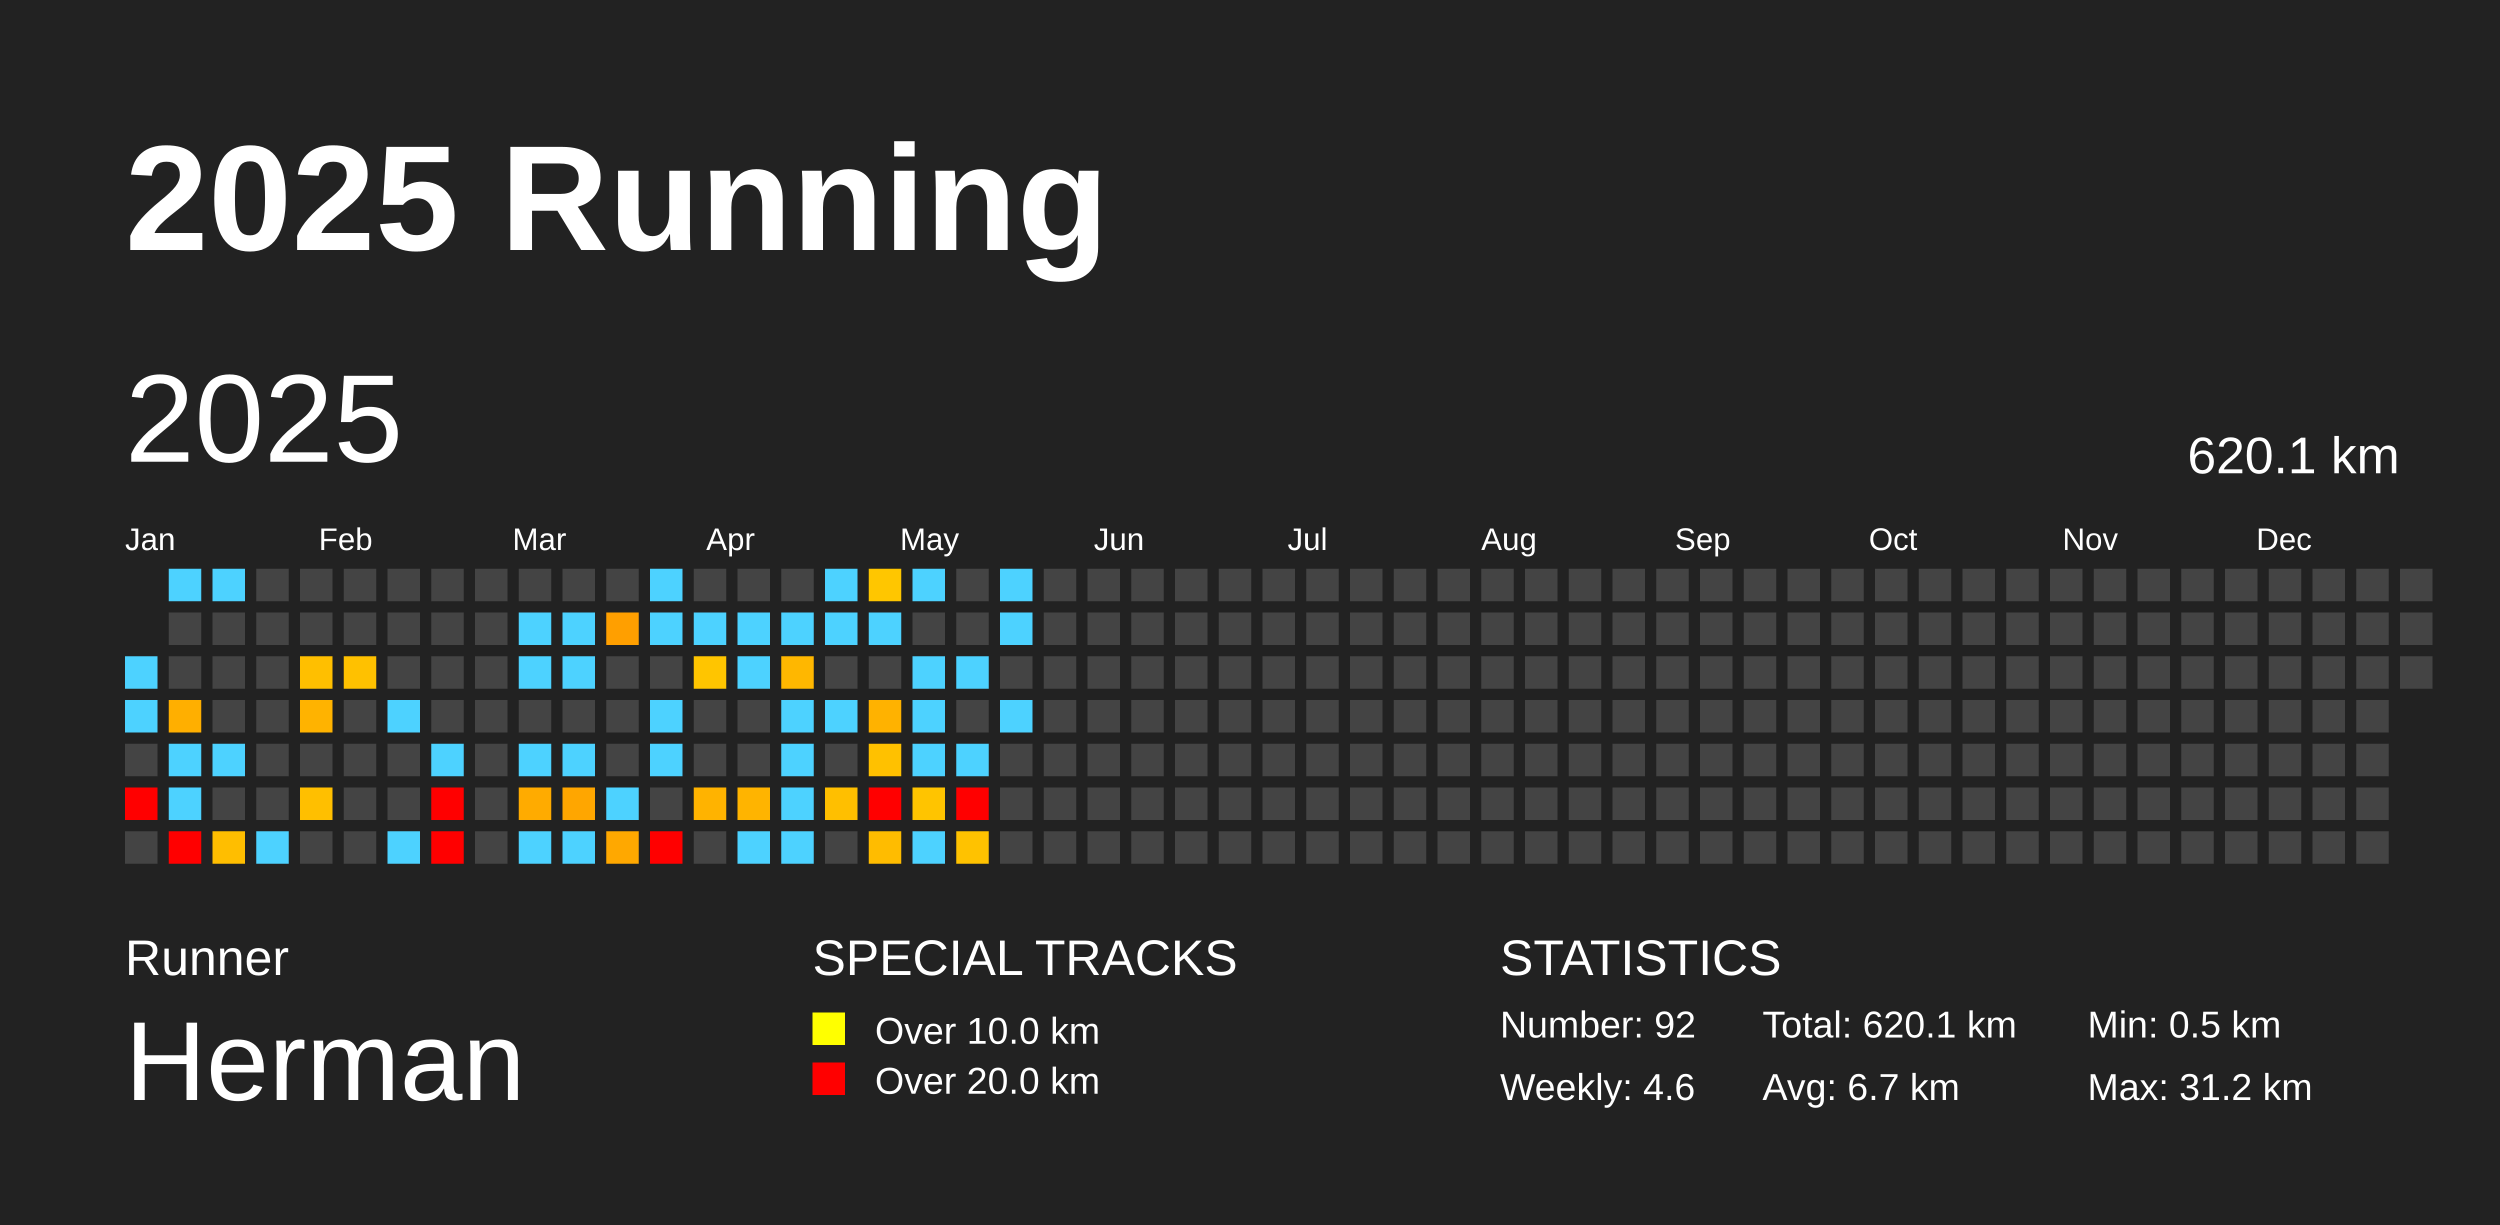
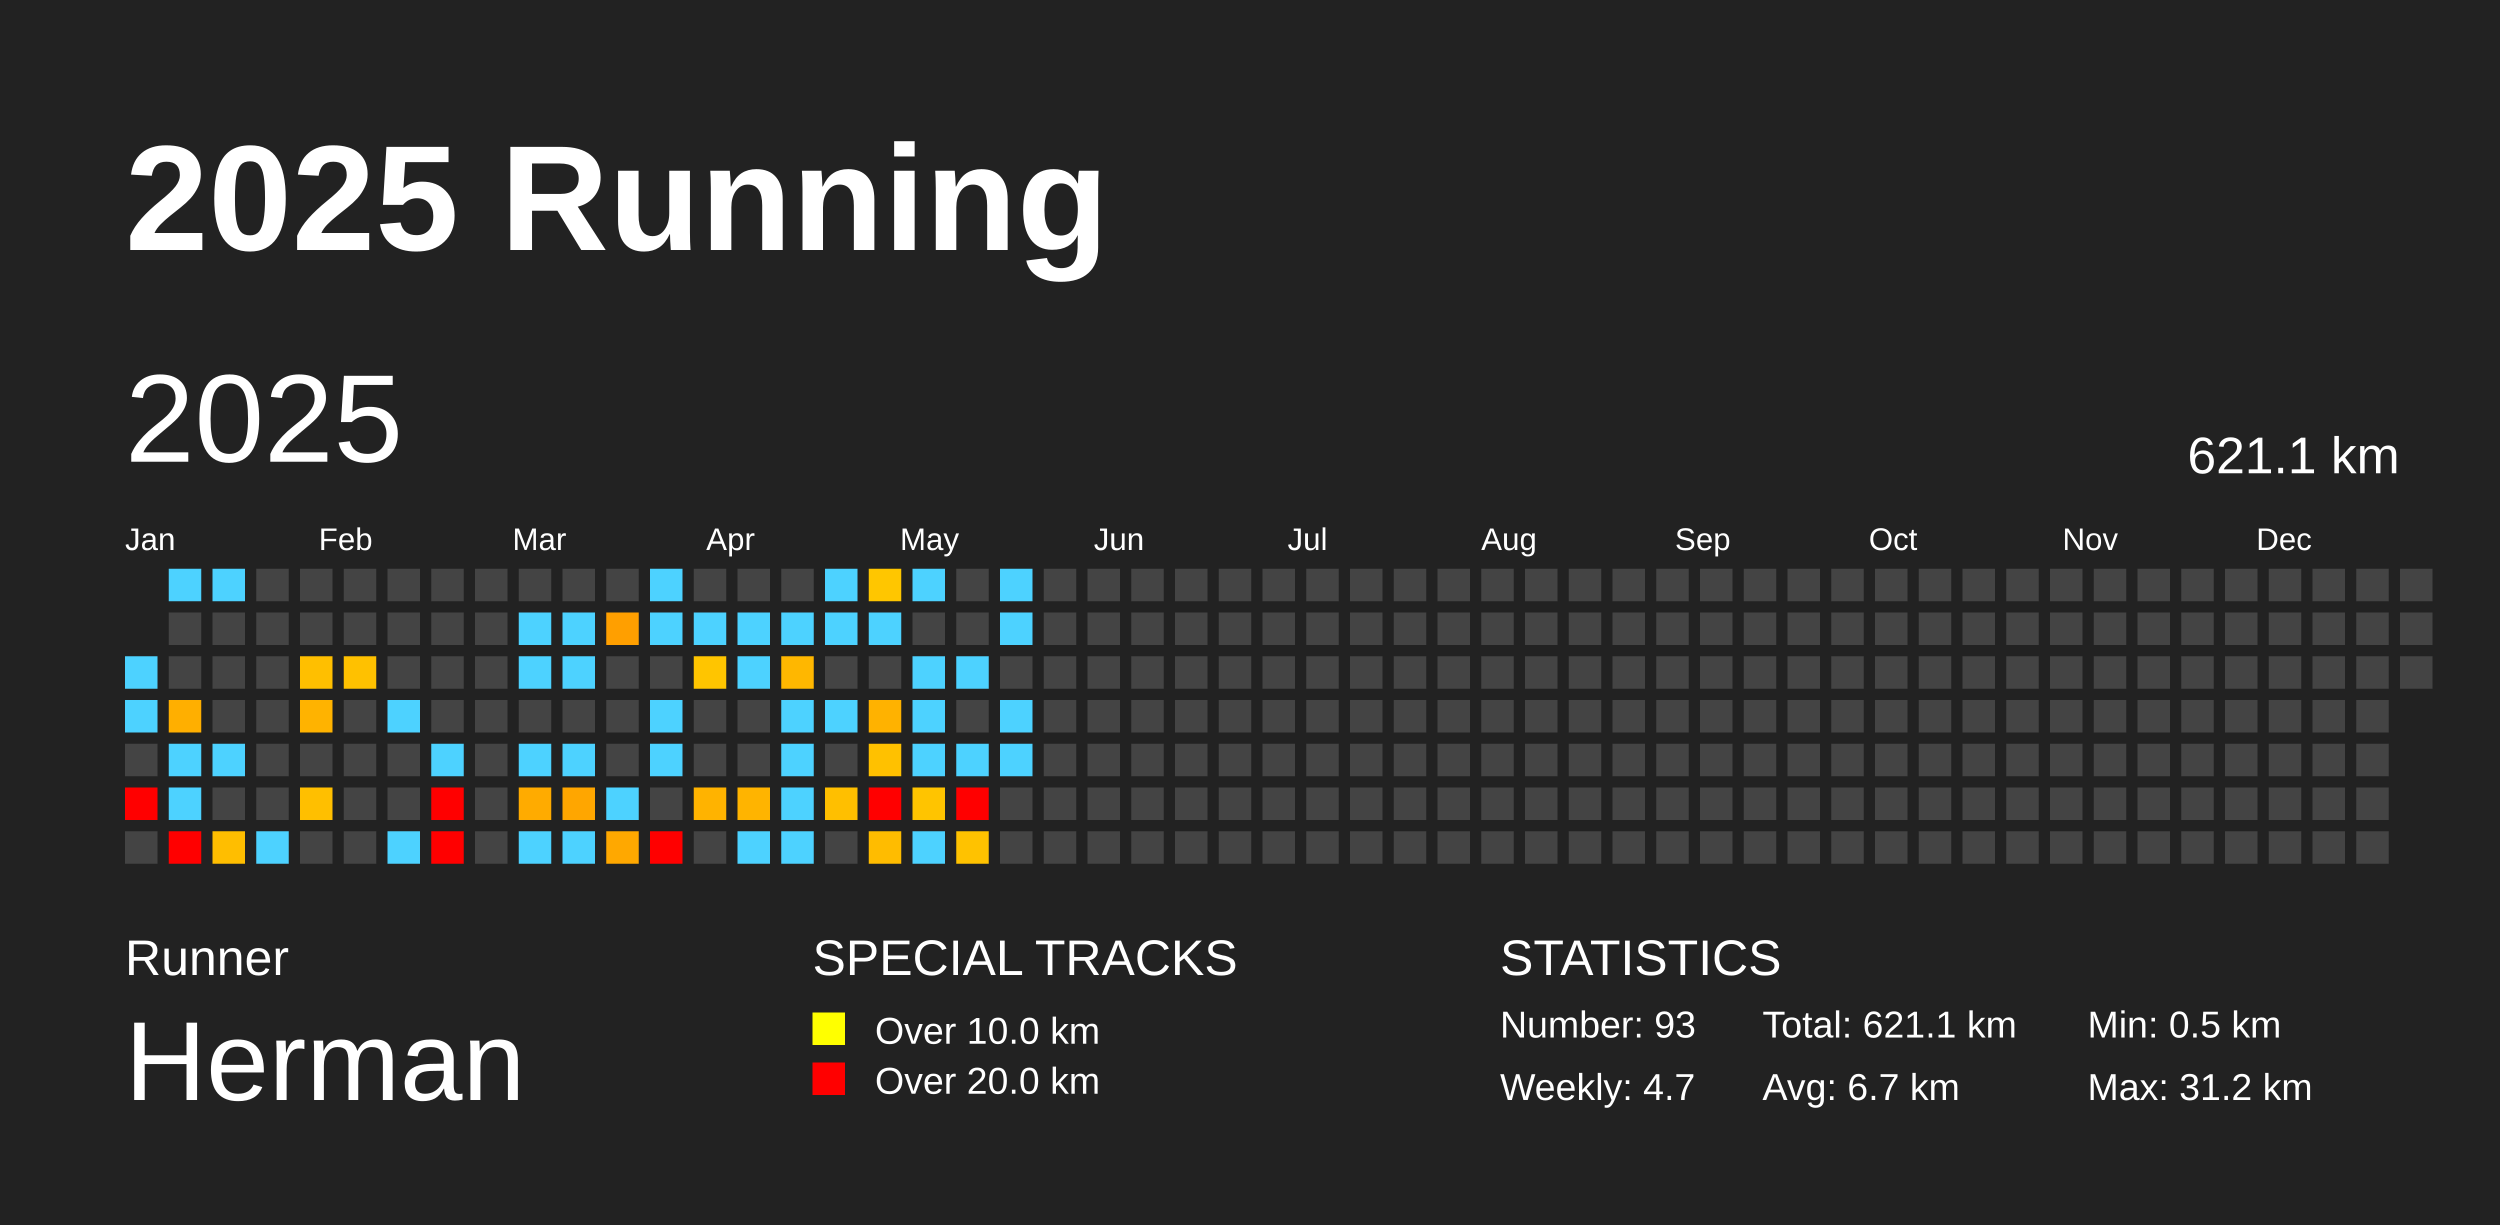
<svg xmlns="http://www.w3.org/2000/svg" baseProfile="full" height="98mm" version="1.1" viewBox="0,0,200,98" width="200mm">
  <defs />
  <rect fill="#222222" height="98" width="200" x="0" y="0" />
  <text fill="#FFFFFF" style="font-size:12px; font-family:Arial; font-weight:bold;" x="10" y="20">2025 Running</text>
  <text fill="#FFFFFF" style="font-size:4px; font-family:Arial" x="10" y="78">Runner</text>
  <text fill="#FFFFFF" style="font-size:9px; font-family:Arial" x="10" y="88">Herman</text>
  <text fill="#FFFFFF" style="font-size:4px; font-family:Arial" x="65" y="78">SPECIAL TRACKS</text>
  <rect fill="yellow" height="2.6" width="2.6" x="65" y="81" />
  <text fill="#FFFFFF" style="font-size:3px; font-family:Arial" x="70" y="83.5">Over 10.0 km</text>
  <rect fill="red" height="2.6" width="2.6" x="65" y="85" />
  <text fill="#FFFFFF" style="font-size:3px; font-family:Arial" x="70" y="87.5">Over 20.0 km</text>
  <text fill="#FFFFFF" style="font-size:4px; font-family:Arial" x="120" y="78">STATISTICS</text>
-   <text fill="#FFFFFF" style="font-size:3px; font-family:Arial" x="120" y="83">Number: 92</text>
-   <text fill="#FFFFFF" style="font-size:3px; font-family:Arial" x="120" y="88">Weekly: 4.6</text>
-   <text fill="#FFFFFF" style="font-size:3px; font-family:Arial" x="141" y="83">Total: 620.1 km</text>
+   <text fill="#FFFFFF" style="font-size:3px; font-family:Arial" x="120" y="83">Number: 93</text>
+   <text fill="#FFFFFF" style="font-size:3px; font-family:Arial" x="120" y="88">Weekly: 4.7</text>
+   <text fill="#FFFFFF" style="font-size:3px; font-family:Arial" x="141" y="83">Total: 621.1 km</text>
  <text fill="#FFFFFF" style="font-size:3px; font-family:Arial" x="141" y="88">Avg: 6.7 km</text>
  <text fill="#FFFFFF" style="font-size:3px; font-family:Arial" x="167" y="83">Min: 0.5 km</text>
  <text fill="#FFFFFF" style="font-size:3px; font-family:Arial" x="167" y="88">Max: 31.2 km</text>
  <text dominant-baseline="hanging" fill="#FFFFFF" style="font-size:10.0px; font-family:Arial;" x="10" y="30">2025</text>
-   <text dominant-baseline="hanging" fill="#FFFFFF" style="font-size:4.125px; font-family:Arial;" x="175" y="35">620.1 km</text>
+   <text dominant-baseline="hanging" fill="#FFFFFF" style="font-size:4.125px; font-family:Arial;" x="175" y="35">621.1 km</text>
  <text fill="#FFFFFF" style="font-size:2.5px; font-family:Arial" x="10.0" y="44">Jan</text>
  <text fill="#FFFFFF" style="font-size:2.5px; font-family:Arial" x="25.5" y="44">Feb</text>
  <text fill="#FFFFFF" style="font-size:2.5px; font-family:Arial" x="41.0" y="44">Mar</text>
  <text fill="#FFFFFF" style="font-size:2.5px; font-family:Arial" x="56.5" y="44">Apr</text>
  <text fill="#FFFFFF" style="font-size:2.5px; font-family:Arial" x="72.0" y="44">May</text>
  <text fill="#FFFFFF" style="font-size:2.5px; font-family:Arial" x="87.5" y="44">Jun</text>
  <text fill="#FFFFFF" style="font-size:2.5px; font-family:Arial" x="103.0" y="44">Jul</text>
  <text fill="#FFFFFF" style="font-size:2.5px; font-family:Arial" x="118.5" y="44">Aug</text>
  <text fill="#FFFFFF" style="font-size:2.5px; font-family:Arial" x="134.0" y="44">Sep</text>
  <text fill="#FFFFFF" style="font-size:2.5px; font-family:Arial" x="149.5" y="44">Oct</text>
  <text fill="#FFFFFF" style="font-size:2.5px; font-family:Arial" x="165.0" y="44">Nov</text>
  <text fill="#FFFFFF" style="font-size:2.5px; font-family:Arial" x="180.5" y="44">Dec</text>
  <rect fill="#4dd2ff" height="2.6" width="2.6" x="10.0" y="52.5" />
  <rect fill="#4dd2ff" height="2.6" width="2.6" x="10.0" y="56.0" />
  <rect fill="#444444" height="2.6" width="2.6" x="10.0" y="59.5" />
  <rect fill="red" height="2.6" width="2.6" x="10.0" y="63.0" />
  <rect fill="#444444" height="2.6" width="2.6" x="10.0" y="66.5" />
  <rect fill="#4dd2ff" height="2.6" width="2.6" x="13.5" y="45.5" />
  <rect fill="#444444" height="2.6" width="2.6" x="13.5" y="49.0" />
  <rect fill="#444444" height="2.6" width="2.6" x="13.5" y="52.5" />
  <rect fill="#ffaf00" height="2.6" width="2.6" x="13.5" y="56.0" />
  <rect fill="#4dd2ff" height="2.6" width="2.6" x="13.5" y="59.5" />
  <rect fill="#4dd2ff" height="2.6" width="2.6" x="13.5" y="63.0" />
  <rect fill="red" height="2.6" width="2.6" x="13.5" y="66.5" />
  <rect fill="#4dd2ff" height="2.6" width="2.6" x="17.0" y="45.5" />
  <rect fill="#444444" height="2.6" width="2.6" x="17.0" y="49.0" />
  <rect fill="#444444" height="2.6" width="2.6" x="17.0" y="52.5" />
  <rect fill="#444444" height="2.6" width="2.6" x="17.0" y="56.0" />
  <rect fill="#4dd2ff" height="2.6" width="2.6" x="17.0" y="59.5" />
  <rect fill="#444444" height="2.6" width="2.6" x="17.0" y="63.0" />
  <rect fill="#ffbe00" height="2.6" width="2.6" x="17.0" y="66.5" />
  <rect fill="#444444" height="2.6" width="2.6" x="20.5" y="45.5" />
  <rect fill="#444444" height="2.6" width="2.6" x="20.5" y="49.0" />
  <rect fill="#444444" height="2.6" width="2.6" x="20.5" y="52.5" />
  <rect fill="#444444" height="2.6" width="2.6" x="20.5" y="56.0" />
  <rect fill="#444444" height="2.6" width="2.6" x="20.5" y="59.5" />
  <rect fill="#444444" height="2.6" width="2.6" x="20.5" y="63.0" />
  <rect fill="#4dd2ff" height="2.6" width="2.6" x="20.5" y="66.5" />
  <rect fill="#444444" height="2.6" width="2.6" x="24.0" y="45.5" />
  <rect fill="#444444" height="2.6" width="2.6" x="24.0" y="49.0" />
  <rect fill="#ffbf00" height="2.6" width="2.6" x="24.0" y="52.5" />
  <rect fill="#ffb300" height="2.6" width="2.6" x="24.0" y="56.0" />
  <rect fill="#444444" height="2.6" width="2.6" x="24.0" y="59.5" />
  <rect fill="#ffbf00" height="2.6" width="2.6" x="24.0" y="63.0" />
  <rect fill="#444444" height="2.6" width="2.6" x="24.0" y="66.5" />
  <rect fill="#444444" height="2.6" width="2.6" x="27.5" y="45.5" />
  <rect fill="#444444" height="2.6" width="2.6" x="27.5" y="49.0" />
  <rect fill="#ffc100" height="2.6" width="2.6" x="27.5" y="52.5" />
  <rect fill="#444444" height="2.6" width="2.6" x="27.5" y="56.0" />
  <rect fill="#444444" height="2.6" width="2.6" x="27.5" y="59.5" />
  <rect fill="#444444" height="2.6" width="2.6" x="27.5" y="63.0" />
  <rect fill="#444444" height="2.6" width="2.6" x="27.5" y="66.5" />
  <rect fill="#444444" height="2.6" width="2.6" x="31.0" y="45.5" />
  <rect fill="#444444" height="2.6" width="2.6" x="31.0" y="49.0" />
  <rect fill="#444444" height="2.6" width="2.6" x="31.0" y="52.5" />
  <rect fill="#4dd2ff" height="2.6" width="2.6" x="31.0" y="56.0" />
  <rect fill="#444444" height="2.6" width="2.6" x="31.0" y="59.5" />
  <rect fill="#444444" height="2.6" width="2.6" x="31.0" y="63.0" />
  <rect fill="#4dd2ff" height="2.6" width="2.6" x="31.0" y="66.5" />
  <rect fill="#444444" height="2.6" width="2.6" x="34.5" y="45.5" />
  <rect fill="#444444" height="2.6" width="2.6" x="34.5" y="49.0" />
  <rect fill="#444444" height="2.6" width="2.6" x="34.5" y="52.5" />
  <rect fill="#444444" height="2.6" width="2.6" x="34.5" y="56.0" />
  <rect fill="#4dd2ff" height="2.6" width="2.6" x="34.5" y="59.5" />
  <rect fill="red" height="2.6" width="2.6" x="34.5" y="63.0" />
  <rect fill="red" height="2.6" width="2.6" x="34.5" y="66.5" />
  <rect fill="#444444" height="2.6" width="2.6" x="38.0" y="45.5" />
  <rect fill="#444444" height="2.6" width="2.6" x="38.0" y="49.0" />
  <rect fill="#444444" height="2.6" width="2.6" x="38.0" y="52.5" />
  <rect fill="#444444" height="2.6" width="2.6" x="38.0" y="56.0" />
  <rect fill="#444444" height="2.6" width="2.6" x="38.0" y="59.5" />
  <rect fill="#444444" height="2.6" width="2.6" x="38.0" y="63.0" />
  <rect fill="#444444" height="2.6" width="2.6" x="38.0" y="66.5" />
  <rect fill="#444444" height="2.6" width="2.6" x="41.5" y="45.5" />
  <rect fill="#4dd2ff" height="2.6" width="2.6" x="41.5" y="49.0" />
  <rect fill="#4dd2ff" height="2.6" width="2.6" x="41.5" y="52.5" />
  <rect fill="#444444" height="2.6" width="2.6" x="41.5" y="56.0" />
  <rect fill="#4dd2ff" height="2.6" width="2.6" x="41.5" y="59.5" />
  <rect fill="#ffab00" height="2.6" width="2.6" x="41.5" y="63.0" />
  <rect fill="#4dd2ff" height="2.6" width="2.6" x="41.5" y="66.5" />
  <rect fill="#444444" height="2.6" width="2.6" x="45.0" y="45.5" />
  <rect fill="#4dd2ff" height="2.6" width="2.6" x="45.0" y="49.0" />
  <rect fill="#4dd2ff" height="2.6" width="2.6" x="45.0" y="52.5" />
  <rect fill="#444444" height="2.6" width="2.6" x="45.0" y="56.0" />
  <rect fill="#4dd2ff" height="2.6" width="2.6" x="45.0" y="59.5" />
  <rect fill="#ffa600" height="2.6" width="2.6" x="45.0" y="63.0" />
  <rect fill="#4dd2ff" height="2.6" width="2.6" x="45.0" y="66.5" />
  <rect fill="#444444" height="2.6" width="2.6" x="48.5" y="45.5" />
  <rect fill="#ff9f00" height="2.6" width="2.6" x="48.5" y="49.0" />
  <rect fill="#444444" height="2.6" width="2.6" x="48.5" y="52.5" />
  <rect fill="#444444" height="2.6" width="2.6" x="48.5" y="56.0" />
  <rect fill="#444444" height="2.6" width="2.6" x="48.5" y="59.5" />
  <rect fill="#4dd2ff" height="2.6" width="2.6" x="48.5" y="63.0" />
  <rect fill="#ffa800" height="2.6" width="2.6" x="48.5" y="66.5" />
  <rect fill="#4dd2ff" height="2.6" width="2.6" x="52.0" y="45.5" />
  <rect fill="#4dd2ff" height="2.6" width="2.6" x="52.0" y="49.0" />
  <rect fill="#444444" height="2.6" width="2.6" x="52.0" y="52.5" />
  <rect fill="#4dd2ff" height="2.6" width="2.6" x="52.0" y="56.0" />
  <rect fill="#4dd2ff" height="2.6" width="2.6" x="52.0" y="59.5" />
  <rect fill="#444444" height="2.6" width="2.6" x="52.0" y="63.0" />
  <rect fill="red" height="2.6" width="2.6" x="52.0" y="66.5" />
  <rect fill="#444444" height="2.6" width="2.6" x="55.5" y="45.5" />
  <rect fill="#4dd2ff" height="2.6" width="2.6" x="55.5" y="49.0" />
  <rect fill="#ffc500" height="2.6" width="2.6" x="55.5" y="52.5" />
  <rect fill="#444444" height="2.6" width="2.6" x="55.5" y="56.0" />
  <rect fill="#444444" height="2.6" width="2.6" x="55.5" y="59.5" />
  <rect fill="#ffb300" height="2.6" width="2.6" x="55.5" y="63.0" />
  <rect fill="#444444" height="2.6" width="2.6" x="55.5" y="66.5" />
  <rect fill="#444444" height="2.6" width="2.6" x="59.0" y="45.5" />
  <rect fill="#4dd2ff" height="2.6" width="2.6" x="59.0" y="49.0" />
  <rect fill="#4dd2ff" height="2.6" width="2.6" x="59.0" y="52.5" />
  <rect fill="#444444" height="2.6" width="2.6" x="59.0" y="56.0" />
  <rect fill="#444444" height="2.6" width="2.6" x="59.0" y="59.5" />
  <rect fill="#ffb400" height="2.6" width="2.6" x="59.0" y="63.0" />
  <rect fill="#4dd2ff" height="2.6" width="2.6" x="59.0" y="66.5" />
  <rect fill="#444444" height="2.6" width="2.6" x="62.5" y="45.5" />
  <rect fill="#4dd2ff" height="2.6" width="2.6" x="62.5" y="49.0" />
  <rect fill="#ffb700" height="2.6" width="2.6" x="62.5" y="52.5" />
  <rect fill="#4dd2ff" height="2.6" width="2.6" x="62.5" y="56.0" />
  <rect fill="#4dd2ff" height="2.6" width="2.6" x="62.5" y="59.5" />
  <rect fill="#4dd2ff" height="2.6" width="2.6" x="62.5" y="63.0" />
  <rect fill="#4dd2ff" height="2.6" width="2.6" x="62.5" y="66.5" />
  <rect fill="#4dd2ff" height="2.6" width="2.6" x="66.0" y="45.5" />
  <rect fill="#4dd2ff" height="2.6" width="2.6" x="66.0" y="49.0" />
  <rect fill="#444444" height="2.6" width="2.6" x="66.0" y="52.5" />
  <rect fill="#4dd2ff" height="2.6" width="2.6" x="66.0" y="56.0" />
  <rect fill="#444444" height="2.6" width="2.6" x="66.0" y="59.5" />
  <rect fill="#ffbf00" height="2.6" width="2.6" x="66.0" y="63.0" />
  <rect fill="#444444" height="2.6" width="2.6" x="66.0" y="66.5" />
  <rect fill="#ffc600" height="2.6" width="2.6" x="69.5" y="45.5" />
  <rect fill="#4dd2ff" height="2.6" width="2.6" x="69.5" y="49.0" />
  <rect fill="#444444" height="2.6" width="2.6" x="69.5" y="52.5" />
  <rect fill="#ffb200" height="2.6" width="2.6" x="69.5" y="56.0" />
  <rect fill="#ffc100" height="2.6" width="2.6" x="69.5" y="59.5" />
  <rect fill="red" height="2.6" width="2.6" x="69.5" y="63.0" />
  <rect fill="#ffbc00" height="2.6" width="2.6" x="69.5" y="66.5" />
  <rect fill="#4dd2ff" height="2.6" width="2.6" x="73.0" y="45.5" />
  <rect fill="#444444" height="2.6" width="2.6" x="73.0" y="49.0" />
  <rect fill="#4dd2ff" height="2.6" width="2.6" x="73.0" y="52.5" />
  <rect fill="#4dd2ff" height="2.6" width="2.6" x="73.0" y="56.0" />
  <rect fill="#4dd2ff" height="2.6" width="2.6" x="73.0" y="59.5" />
  <rect fill="#ffc400" height="2.6" width="2.6" x="73.0" y="63.0" />
  <rect fill="#4dd2ff" height="2.6" width="2.6" x="73.0" y="66.5" />
  <rect fill="#444444" height="2.6" width="2.6" x="76.5" y="45.5" />
  <rect fill="#444444" height="2.6" width="2.6" x="76.5" y="49.0" />
  <rect fill="#4dd2ff" height="2.6" width="2.6" x="76.5" y="52.5" />
  <rect fill="#444444" height="2.6" width="2.6" x="76.5" y="56.0" />
  <rect fill="#4dd2ff" height="2.6" width="2.6" x="76.5" y="59.5" />
  <rect fill="red" height="2.6" width="2.6" x="76.5" y="63.0" />
  <rect fill="#ffc200" height="2.6" width="2.6" x="76.5" y="66.5" />
  <rect fill="#4dd2ff" height="2.6" width="2.6" x="80.0" y="45.5" />
  <rect fill="#4dd2ff" height="2.6" width="2.6" x="80.0" y="49.0" />
  <rect fill="#444444" height="2.6" width="2.6" x="80.0" y="52.5" />
  <rect fill="#4dd2ff" height="2.6" width="2.6" x="80.0" y="56.0" />
-   <rect fill="#444444" height="2.6" width="2.6" x="80.0" y="59.5" />
+   <rect fill="#4dd2ff" height="2.6" width="2.6" x="80.0" y="59.5" />
  <rect fill="#444444" height="2.6" width="2.6" x="80.0" y="63.0" />
  <rect fill="#444444" height="2.6" width="2.6" x="80.0" y="66.5" />
  <rect fill="#444444" height="2.6" width="2.6" x="83.5" y="45.5" />
  <rect fill="#444444" height="2.6" width="2.6" x="83.5" y="49.0" />
  <rect fill="#444444" height="2.6" width="2.6" x="83.5" y="52.5" />
  <rect fill="#444444" height="2.6" width="2.6" x="83.5" y="56.0" />
  <rect fill="#444444" height="2.6" width="2.6" x="83.5" y="59.5" />
  <rect fill="#444444" height="2.6" width="2.6" x="83.5" y="63.0" />
  <rect fill="#444444" height="2.6" width="2.6" x="83.5" y="66.5" />
  <rect fill="#444444" height="2.6" width="2.6" x="87.0" y="45.5" />
  <rect fill="#444444" height="2.6" width="2.6" x="87.0" y="49.0" />
  <rect fill="#444444" height="2.6" width="2.6" x="87.0" y="52.5" />
  <rect fill="#444444" height="2.6" width="2.6" x="87.0" y="56.0" />
  <rect fill="#444444" height="2.6" width="2.6" x="87.0" y="59.5" />
  <rect fill="#444444" height="2.6" width="2.6" x="87.0" y="63.0" />
  <rect fill="#444444" height="2.6" width="2.6" x="87.0" y="66.5" />
  <rect fill="#444444" height="2.6" width="2.6" x="90.5" y="45.5" />
  <rect fill="#444444" height="2.6" width="2.6" x="90.5" y="49.0" />
  <rect fill="#444444" height="2.6" width="2.6" x="90.5" y="52.5" />
  <rect fill="#444444" height="2.6" width="2.6" x="90.5" y="56.0" />
  <rect fill="#444444" height="2.6" width="2.6" x="90.5" y="59.5" />
  <rect fill="#444444" height="2.6" width="2.6" x="90.5" y="63.0" />
  <rect fill="#444444" height="2.6" width="2.6" x="90.5" y="66.5" />
  <rect fill="#444444" height="2.6" width="2.6" x="94.0" y="45.5" />
  <rect fill="#444444" height="2.6" width="2.6" x="94.0" y="49.0" />
  <rect fill="#444444" height="2.6" width="2.6" x="94.0" y="52.5" />
  <rect fill="#444444" height="2.6" width="2.6" x="94.0" y="56.0" />
  <rect fill="#444444" height="2.6" width="2.6" x="94.0" y="59.5" />
  <rect fill="#444444" height="2.6" width="2.6" x="94.0" y="63.0" />
  <rect fill="#444444" height="2.6" width="2.6" x="94.0" y="66.5" />
  <rect fill="#444444" height="2.6" width="2.6" x="97.5" y="45.5" />
  <rect fill="#444444" height="2.6" width="2.6" x="97.5" y="49.0" />
  <rect fill="#444444" height="2.6" width="2.6" x="97.5" y="52.5" />
  <rect fill="#444444" height="2.6" width="2.6" x="97.5" y="56.0" />
  <rect fill="#444444" height="2.6" width="2.6" x="97.5" y="59.5" />
  <rect fill="#444444" height="2.6" width="2.6" x="97.5" y="63.0" />
  <rect fill="#444444" height="2.6" width="2.6" x="97.5" y="66.5" />
  <rect fill="#444444" height="2.6" width="2.6" x="101.0" y="45.5" />
  <rect fill="#444444" height="2.6" width="2.6" x="101.0" y="49.0" />
  <rect fill="#444444" height="2.6" width="2.6" x="101.0" y="52.5" />
  <rect fill="#444444" height="2.6" width="2.6" x="101.0" y="56.0" />
  <rect fill="#444444" height="2.6" width="2.6" x="101.0" y="59.5" />
  <rect fill="#444444" height="2.6" width="2.6" x="101.0" y="63.0" />
  <rect fill="#444444" height="2.6" width="2.6" x="101.0" y="66.5" />
  <rect fill="#444444" height="2.6" width="2.6" x="104.5" y="45.5" />
  <rect fill="#444444" height="2.6" width="2.6" x="104.5" y="49.0" />
  <rect fill="#444444" height="2.6" width="2.6" x="104.5" y="52.5" />
  <rect fill="#444444" height="2.6" width="2.6" x="104.5" y="56.0" />
  <rect fill="#444444" height="2.6" width="2.6" x="104.5" y="59.5" />
  <rect fill="#444444" height="2.6" width="2.6" x="104.5" y="63.0" />
  <rect fill="#444444" height="2.6" width="2.6" x="104.5" y="66.5" />
  <rect fill="#444444" height="2.6" width="2.6" x="108.0" y="45.5" />
  <rect fill="#444444" height="2.6" width="2.6" x="108.0" y="49.0" />
  <rect fill="#444444" height="2.6" width="2.6" x="108.0" y="52.5" />
  <rect fill="#444444" height="2.6" width="2.6" x="108.0" y="56.0" />
  <rect fill="#444444" height="2.6" width="2.6" x="108.0" y="59.5" />
  <rect fill="#444444" height="2.6" width="2.6" x="108.0" y="63.0" />
  <rect fill="#444444" height="2.6" width="2.6" x="108.0" y="66.5" />
  <rect fill="#444444" height="2.6" width="2.6" x="111.5" y="45.5" />
  <rect fill="#444444" height="2.6" width="2.6" x="111.5" y="49.0" />
  <rect fill="#444444" height="2.6" width="2.6" x="111.5" y="52.5" />
  <rect fill="#444444" height="2.6" width="2.6" x="111.5" y="56.0" />
  <rect fill="#444444" height="2.6" width="2.6" x="111.5" y="59.5" />
  <rect fill="#444444" height="2.6" width="2.6" x="111.5" y="63.0" />
  <rect fill="#444444" height="2.6" width="2.6" x="111.5" y="66.5" />
  <rect fill="#444444" height="2.6" width="2.6" x="115.0" y="45.5" />
  <rect fill="#444444" height="2.6" width="2.6" x="115.0" y="49.0" />
  <rect fill="#444444" height="2.6" width="2.6" x="115.0" y="52.5" />
  <rect fill="#444444" height="2.6" width="2.6" x="115.0" y="56.0" />
  <rect fill="#444444" height="2.6" width="2.6" x="115.0" y="59.5" />
  <rect fill="#444444" height="2.6" width="2.6" x="115.0" y="63.0" />
  <rect fill="#444444" height="2.6" width="2.6" x="115.0" y="66.5" />
  <rect fill="#444444" height="2.6" width="2.6" x="118.5" y="45.5" />
  <rect fill="#444444" height="2.6" width="2.6" x="118.5" y="49.0" />
  <rect fill="#444444" height="2.6" width="2.6" x="118.5" y="52.5" />
  <rect fill="#444444" height="2.6" width="2.6" x="118.5" y="56.0" />
  <rect fill="#444444" height="2.6" width="2.6" x="118.5" y="59.5" />
  <rect fill="#444444" height="2.6" width="2.6" x="118.5" y="63.0" />
  <rect fill="#444444" height="2.6" width="2.6" x="118.5" y="66.5" />
  <rect fill="#444444" height="2.6" width="2.6" x="122.0" y="45.5" />
  <rect fill="#444444" height="2.6" width="2.6" x="122.0" y="49.0" />
  <rect fill="#444444" height="2.6" width="2.6" x="122.0" y="52.5" />
  <rect fill="#444444" height="2.6" width="2.6" x="122.0" y="56.0" />
  <rect fill="#444444" height="2.6" width="2.6" x="122.0" y="59.5" />
  <rect fill="#444444" height="2.6" width="2.6" x="122.0" y="63.0" />
  <rect fill="#444444" height="2.6" width="2.6" x="122.0" y="66.5" />
  <rect fill="#444444" height="2.6" width="2.6" x="125.5" y="45.5" />
  <rect fill="#444444" height="2.6" width="2.6" x="125.5" y="49.0" />
  <rect fill="#444444" height="2.6" width="2.6" x="125.5" y="52.5" />
  <rect fill="#444444" height="2.6" width="2.6" x="125.5" y="56.0" />
  <rect fill="#444444" height="2.6" width="2.6" x="125.5" y="59.5" />
  <rect fill="#444444" height="2.6" width="2.6" x="125.5" y="63.0" />
  <rect fill="#444444" height="2.6" width="2.6" x="125.5" y="66.5" />
  <rect fill="#444444" height="2.6" width="2.6" x="129.0" y="45.5" />
  <rect fill="#444444" height="2.6" width="2.6" x="129.0" y="49.0" />
  <rect fill="#444444" height="2.6" width="2.6" x="129.0" y="52.5" />
  <rect fill="#444444" height="2.6" width="2.6" x="129.0" y="56.0" />
  <rect fill="#444444" height="2.6" width="2.6" x="129.0" y="59.5" />
  <rect fill="#444444" height="2.6" width="2.6" x="129.0" y="63.0" />
  <rect fill="#444444" height="2.6" width="2.6" x="129.0" y="66.5" />
  <rect fill="#444444" height="2.6" width="2.6" x="132.5" y="45.5" />
  <rect fill="#444444" height="2.6" width="2.6" x="132.5" y="49.0" />
  <rect fill="#444444" height="2.6" width="2.6" x="132.5" y="52.5" />
  <rect fill="#444444" height="2.6" width="2.6" x="132.5" y="56.0" />
  <rect fill="#444444" height="2.6" width="2.6" x="132.5" y="59.5" />
  <rect fill="#444444" height="2.6" width="2.6" x="132.5" y="63.0" />
  <rect fill="#444444" height="2.6" width="2.6" x="132.5" y="66.5" />
  <rect fill="#444444" height="2.6" width="2.6" x="136.0" y="45.5" />
  <rect fill="#444444" height="2.6" width="2.6" x="136.0" y="49.0" />
  <rect fill="#444444" height="2.6" width="2.6" x="136.0" y="52.5" />
  <rect fill="#444444" height="2.6" width="2.6" x="136.0" y="56.0" />
  <rect fill="#444444" height="2.6" width="2.6" x="136.0" y="59.5" />
  <rect fill="#444444" height="2.6" width="2.6" x="136.0" y="63.0" />
  <rect fill="#444444" height="2.6" width="2.6" x="136.0" y="66.5" />
  <rect fill="#444444" height="2.6" width="2.6" x="139.5" y="45.5" />
  <rect fill="#444444" height="2.6" width="2.6" x="139.5" y="49.0" />
  <rect fill="#444444" height="2.6" width="2.6" x="139.5" y="52.5" />
  <rect fill="#444444" height="2.6" width="2.6" x="139.5" y="56.0" />
  <rect fill="#444444" height="2.6" width="2.6" x="139.5" y="59.5" />
  <rect fill="#444444" height="2.6" width="2.6" x="139.5" y="63.0" />
  <rect fill="#444444" height="2.6" width="2.6" x="139.5" y="66.5" />
  <rect fill="#444444" height="2.6" width="2.6" x="143.0" y="45.5" />
  <rect fill="#444444" height="2.6" width="2.6" x="143.0" y="49.0" />
  <rect fill="#444444" height="2.6" width="2.6" x="143.0" y="52.5" />
  <rect fill="#444444" height="2.6" width="2.6" x="143.0" y="56.0" />
  <rect fill="#444444" height="2.6" width="2.6" x="143.0" y="59.5" />
  <rect fill="#444444" height="2.6" width="2.6" x="143.0" y="63.0" />
  <rect fill="#444444" height="2.6" width="2.6" x="143.0" y="66.5" />
  <rect fill="#444444" height="2.6" width="2.6" x="146.5" y="45.5" />
  <rect fill="#444444" height="2.6" width="2.6" x="146.5" y="49.0" />
  <rect fill="#444444" height="2.6" width="2.6" x="146.5" y="52.5" />
  <rect fill="#444444" height="2.6" width="2.6" x="146.5" y="56.0" />
  <rect fill="#444444" height="2.6" width="2.6" x="146.5" y="59.5" />
  <rect fill="#444444" height="2.6" width="2.6" x="146.5" y="63.0" />
  <rect fill="#444444" height="2.6" width="2.6" x="146.5" y="66.5" />
  <rect fill="#444444" height="2.6" width="2.6" x="150.0" y="45.5" />
  <rect fill="#444444" height="2.6" width="2.6" x="150.0" y="49.0" />
  <rect fill="#444444" height="2.6" width="2.6" x="150.0" y="52.5" />
  <rect fill="#444444" height="2.6" width="2.6" x="150.0" y="56.0" />
  <rect fill="#444444" height="2.6" width="2.6" x="150.0" y="59.5" />
  <rect fill="#444444" height="2.6" width="2.6" x="150.0" y="63.0" />
  <rect fill="#444444" height="2.6" width="2.6" x="150.0" y="66.5" />
  <rect fill="#444444" height="2.6" width="2.6" x="153.5" y="45.5" />
  <rect fill="#444444" height="2.6" width="2.6" x="153.5" y="49.0" />
  <rect fill="#444444" height="2.6" width="2.6" x="153.5" y="52.5" />
  <rect fill="#444444" height="2.6" width="2.6" x="153.5" y="56.0" />
  <rect fill="#444444" height="2.6" width="2.6" x="153.5" y="59.5" />
  <rect fill="#444444" height="2.6" width="2.6" x="153.5" y="63.0" />
  <rect fill="#444444" height="2.6" width="2.6" x="153.5" y="66.5" />
  <rect fill="#444444" height="2.6" width="2.6" x="157.0" y="45.5" />
  <rect fill="#444444" height="2.6" width="2.6" x="157.0" y="49.0" />
  <rect fill="#444444" height="2.6" width="2.6" x="157.0" y="52.5" />
  <rect fill="#444444" height="2.6" width="2.6" x="157.0" y="56.0" />
  <rect fill="#444444" height="2.6" width="2.6" x="157.0" y="59.5" />
  <rect fill="#444444" height="2.6" width="2.6" x="157.0" y="63.0" />
  <rect fill="#444444" height="2.6" width="2.6" x="157.0" y="66.5" />
  <rect fill="#444444" height="2.6" width="2.6" x="160.5" y="45.5" />
  <rect fill="#444444" height="2.6" width="2.6" x="160.5" y="49.0" />
  <rect fill="#444444" height="2.6" width="2.6" x="160.5" y="52.5" />
  <rect fill="#444444" height="2.6" width="2.6" x="160.5" y="56.0" />
  <rect fill="#444444" height="2.6" width="2.6" x="160.5" y="59.5" />
  <rect fill="#444444" height="2.6" width="2.6" x="160.5" y="63.0" />
  <rect fill="#444444" height="2.6" width="2.6" x="160.5" y="66.5" />
  <rect fill="#444444" height="2.6" width="2.6" x="164.0" y="45.5" />
  <rect fill="#444444" height="2.6" width="2.6" x="164.0" y="49.0" />
  <rect fill="#444444" height="2.6" width="2.6" x="164.0" y="52.5" />
  <rect fill="#444444" height="2.6" width="2.6" x="164.0" y="56.0" />
  <rect fill="#444444" height="2.6" width="2.6" x="164.0" y="59.5" />
  <rect fill="#444444" height="2.6" width="2.6" x="164.0" y="63.0" />
  <rect fill="#444444" height="2.6" width="2.6" x="164.0" y="66.5" />
  <rect fill="#444444" height="2.6" width="2.6" x="167.5" y="45.5" />
  <rect fill="#444444" height="2.6" width="2.6" x="167.5" y="49.0" />
  <rect fill="#444444" height="2.6" width="2.6" x="167.5" y="52.5" />
  <rect fill="#444444" height="2.6" width="2.6" x="167.5" y="56.0" />
  <rect fill="#444444" height="2.6" width="2.6" x="167.5" y="59.5" />
  <rect fill="#444444" height="2.6" width="2.6" x="167.5" y="63.0" />
  <rect fill="#444444" height="2.6" width="2.6" x="167.5" y="66.5" />
  <rect fill="#444444" height="2.6" width="2.6" x="171.0" y="45.5" />
  <rect fill="#444444" height="2.6" width="2.6" x="171.0" y="49.0" />
  <rect fill="#444444" height="2.6" width="2.6" x="171.0" y="52.5" />
  <rect fill="#444444" height="2.6" width="2.6" x="171.0" y="56.0" />
  <rect fill="#444444" height="2.6" width="2.6" x="171.0" y="59.5" />
  <rect fill="#444444" height="2.6" width="2.6" x="171.0" y="63.0" />
  <rect fill="#444444" height="2.6" width="2.6" x="171.0" y="66.5" />
  <rect fill="#444444" height="2.6" width="2.6" x="174.5" y="45.5" />
  <rect fill="#444444" height="2.6" width="2.6" x="174.5" y="49.0" />
  <rect fill="#444444" height="2.6" width="2.6" x="174.5" y="52.5" />
  <rect fill="#444444" height="2.6" width="2.6" x="174.5" y="56.0" />
  <rect fill="#444444" height="2.6" width="2.6" x="174.5" y="59.5" />
  <rect fill="#444444" height="2.6" width="2.6" x="174.5" y="63.0" />
  <rect fill="#444444" height="2.6" width="2.6" x="174.5" y="66.5" />
  <rect fill="#444444" height="2.6" width="2.6" x="178.0" y="45.5" />
  <rect fill="#444444" height="2.6" width="2.6" x="178.0" y="49.0" />
  <rect fill="#444444" height="2.6" width="2.6" x="178.0" y="52.5" />
  <rect fill="#444444" height="2.6" width="2.6" x="178.0" y="56.0" />
  <rect fill="#444444" height="2.6" width="2.6" x="178.0" y="59.5" />
  <rect fill="#444444" height="2.6" width="2.6" x="178.0" y="63.0" />
  <rect fill="#444444" height="2.6" width="2.6" x="178.0" y="66.5" />
  <rect fill="#444444" height="2.6" width="2.6" x="181.5" y="45.5" />
  <rect fill="#444444" height="2.6" width="2.6" x="181.5" y="49.0" />
  <rect fill="#444444" height="2.6" width="2.6" x="181.5" y="52.5" />
  <rect fill="#444444" height="2.6" width="2.6" x="181.5" y="56.0" />
  <rect fill="#444444" height="2.6" width="2.6" x="181.5" y="59.5" />
  <rect fill="#444444" height="2.6" width="2.6" x="181.5" y="63.0" />
  <rect fill="#444444" height="2.6" width="2.6" x="181.5" y="66.5" />
  <rect fill="#444444" height="2.6" width="2.6" x="185.0" y="45.5" />
  <rect fill="#444444" height="2.6" width="2.6" x="185.0" y="49.0" />
  <rect fill="#444444" height="2.6" width="2.6" x="185.0" y="52.5" />
  <rect fill="#444444" height="2.6" width="2.6" x="185.0" y="56.0" />
  <rect fill="#444444" height="2.6" width="2.6" x="185.0" y="59.5" />
  <rect fill="#444444" height="2.6" width="2.6" x="185.0" y="63.0" />
  <rect fill="#444444" height="2.6" width="2.6" x="185.0" y="66.5" />
  <rect fill="#444444" height="2.6" width="2.6" x="188.5" y="45.5" />
  <rect fill="#444444" height="2.6" width="2.6" x="188.5" y="49.0" />
  <rect fill="#444444" height="2.6" width="2.6" x="188.5" y="52.5" />
  <rect fill="#444444" height="2.6" width="2.6" x="188.5" y="56.0" />
  <rect fill="#444444" height="2.6" width="2.6" x="188.5" y="59.5" />
  <rect fill="#444444" height="2.6" width="2.6" x="188.5" y="63.0" />
  <rect fill="#444444" height="2.6" width="2.6" x="188.5" y="66.5" />
  <rect fill="#444444" height="2.6" width="2.6" x="192.0" y="45.5" />
  <rect fill="#444444" height="2.6" width="2.6" x="192.0" y="49.0" />
  <rect fill="#444444" height="2.6" width="2.6" x="192.0" y="52.5" />
</svg>
